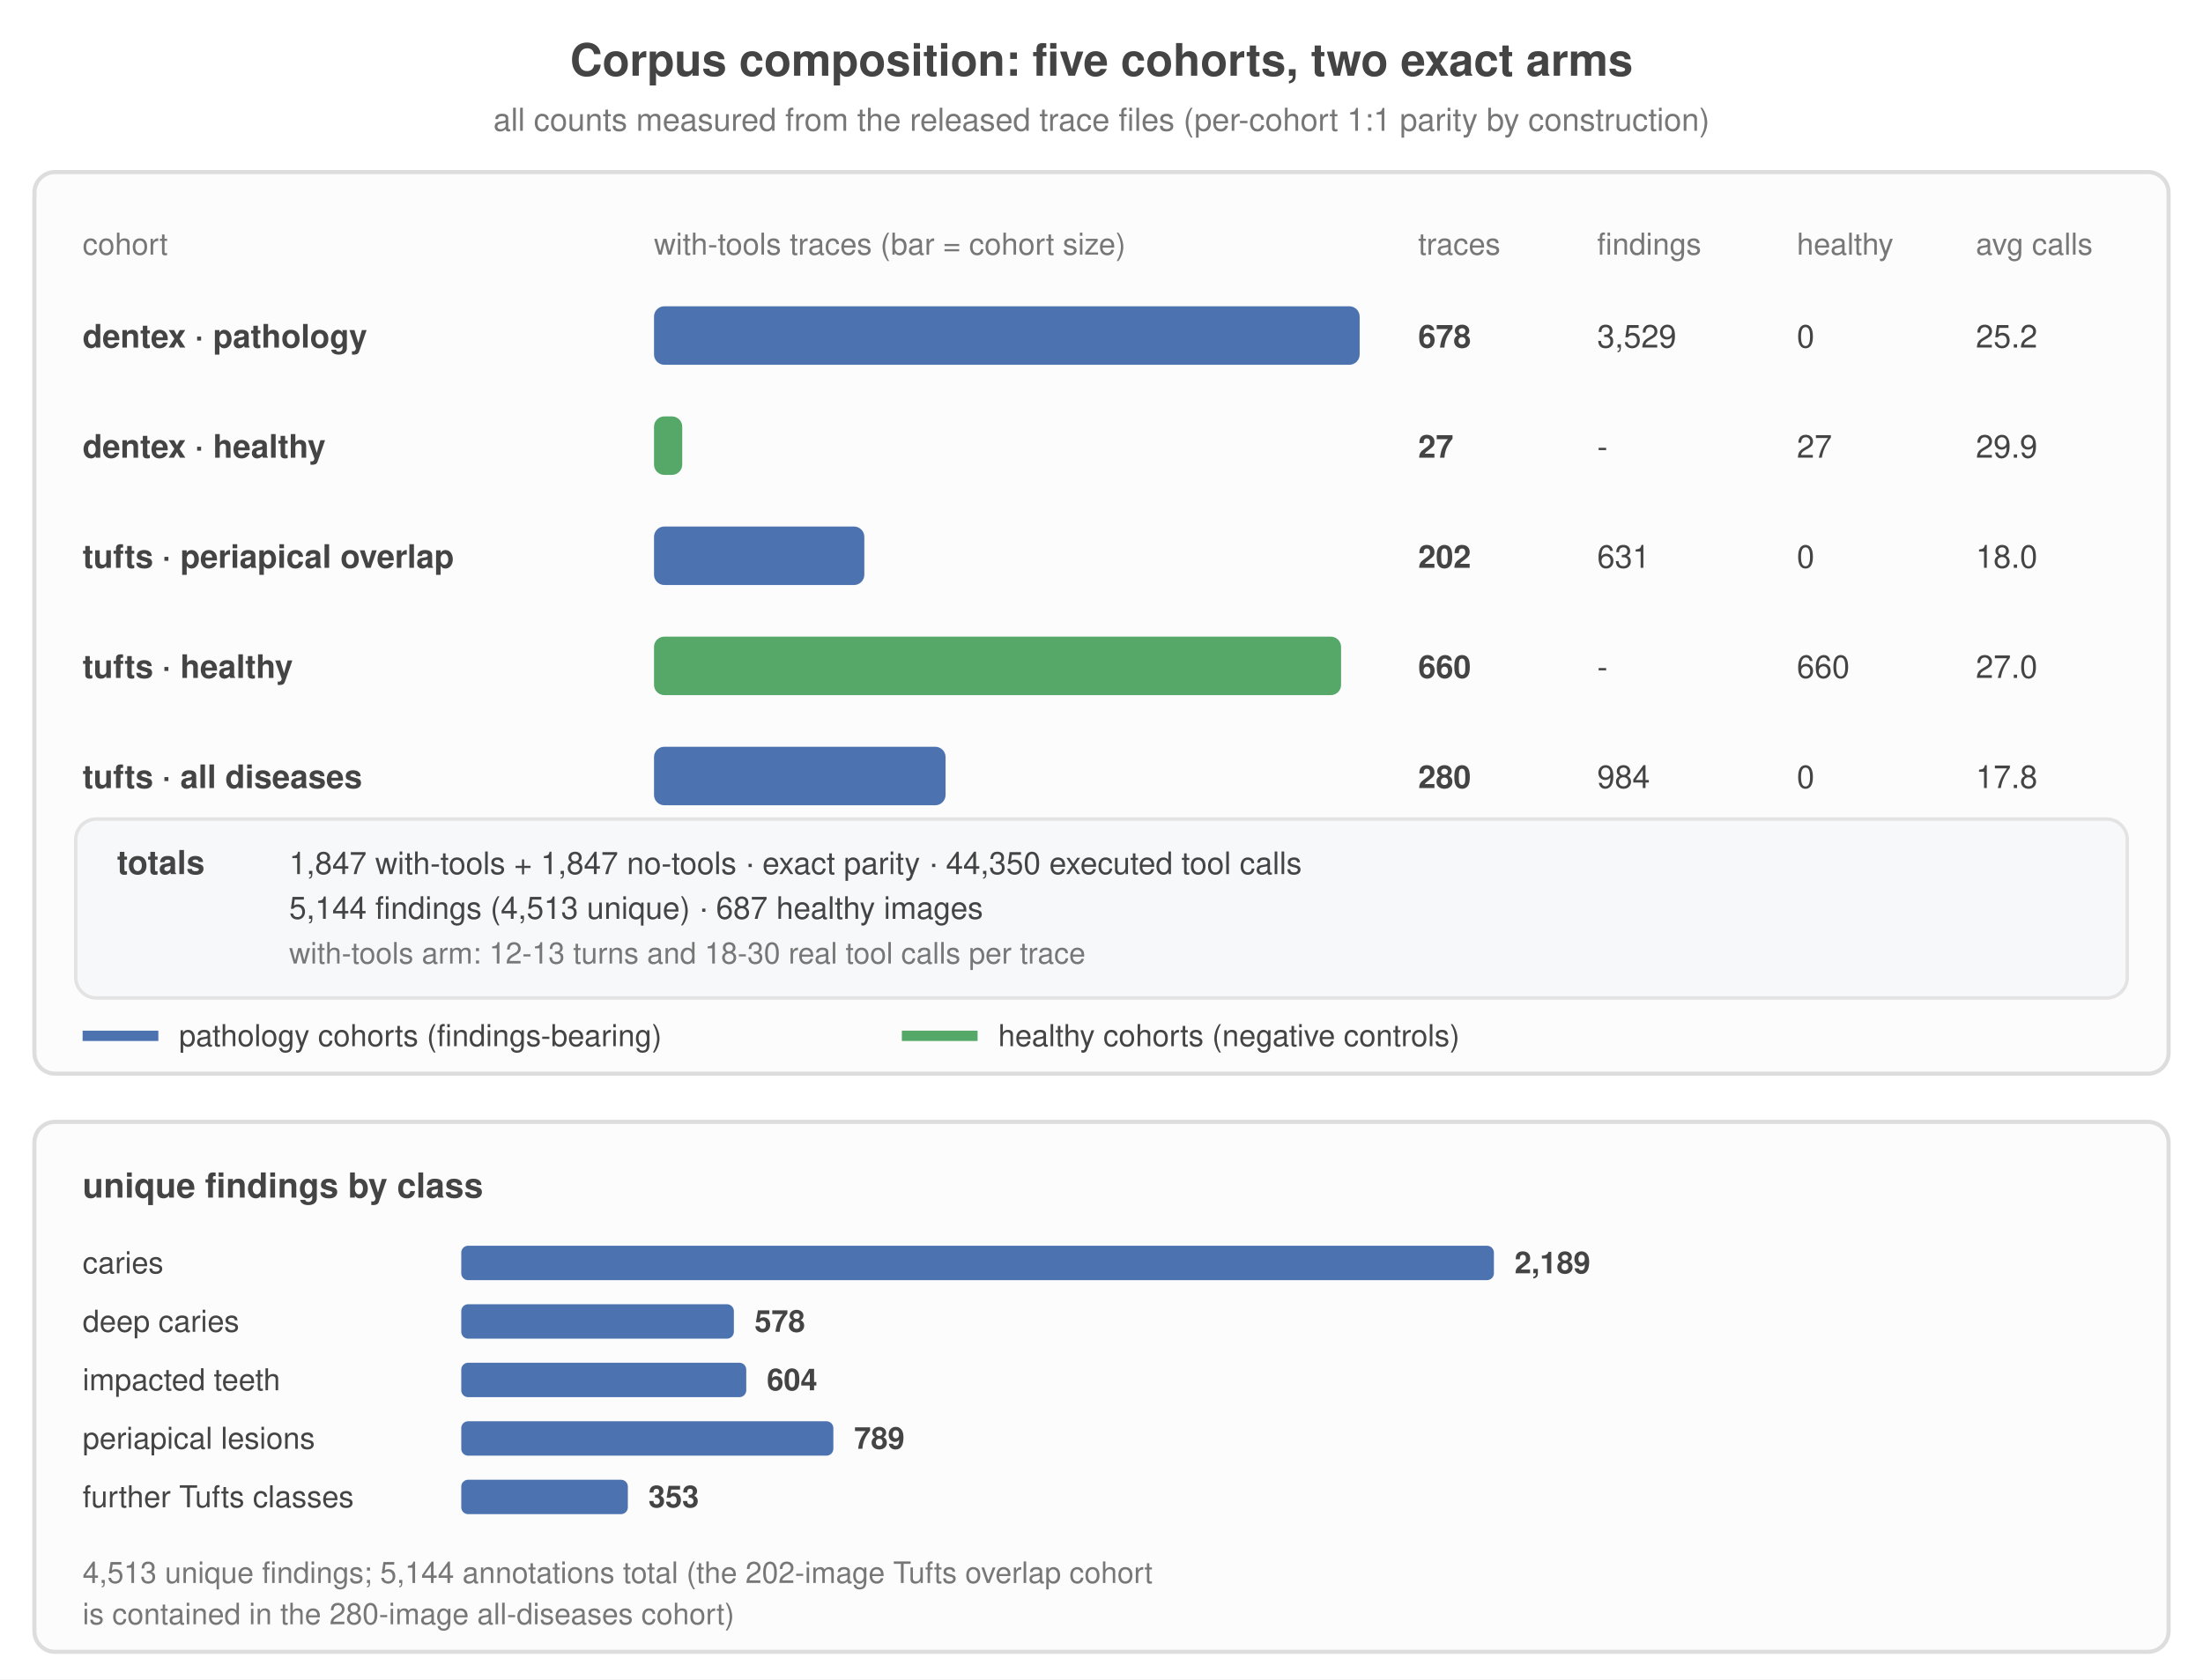
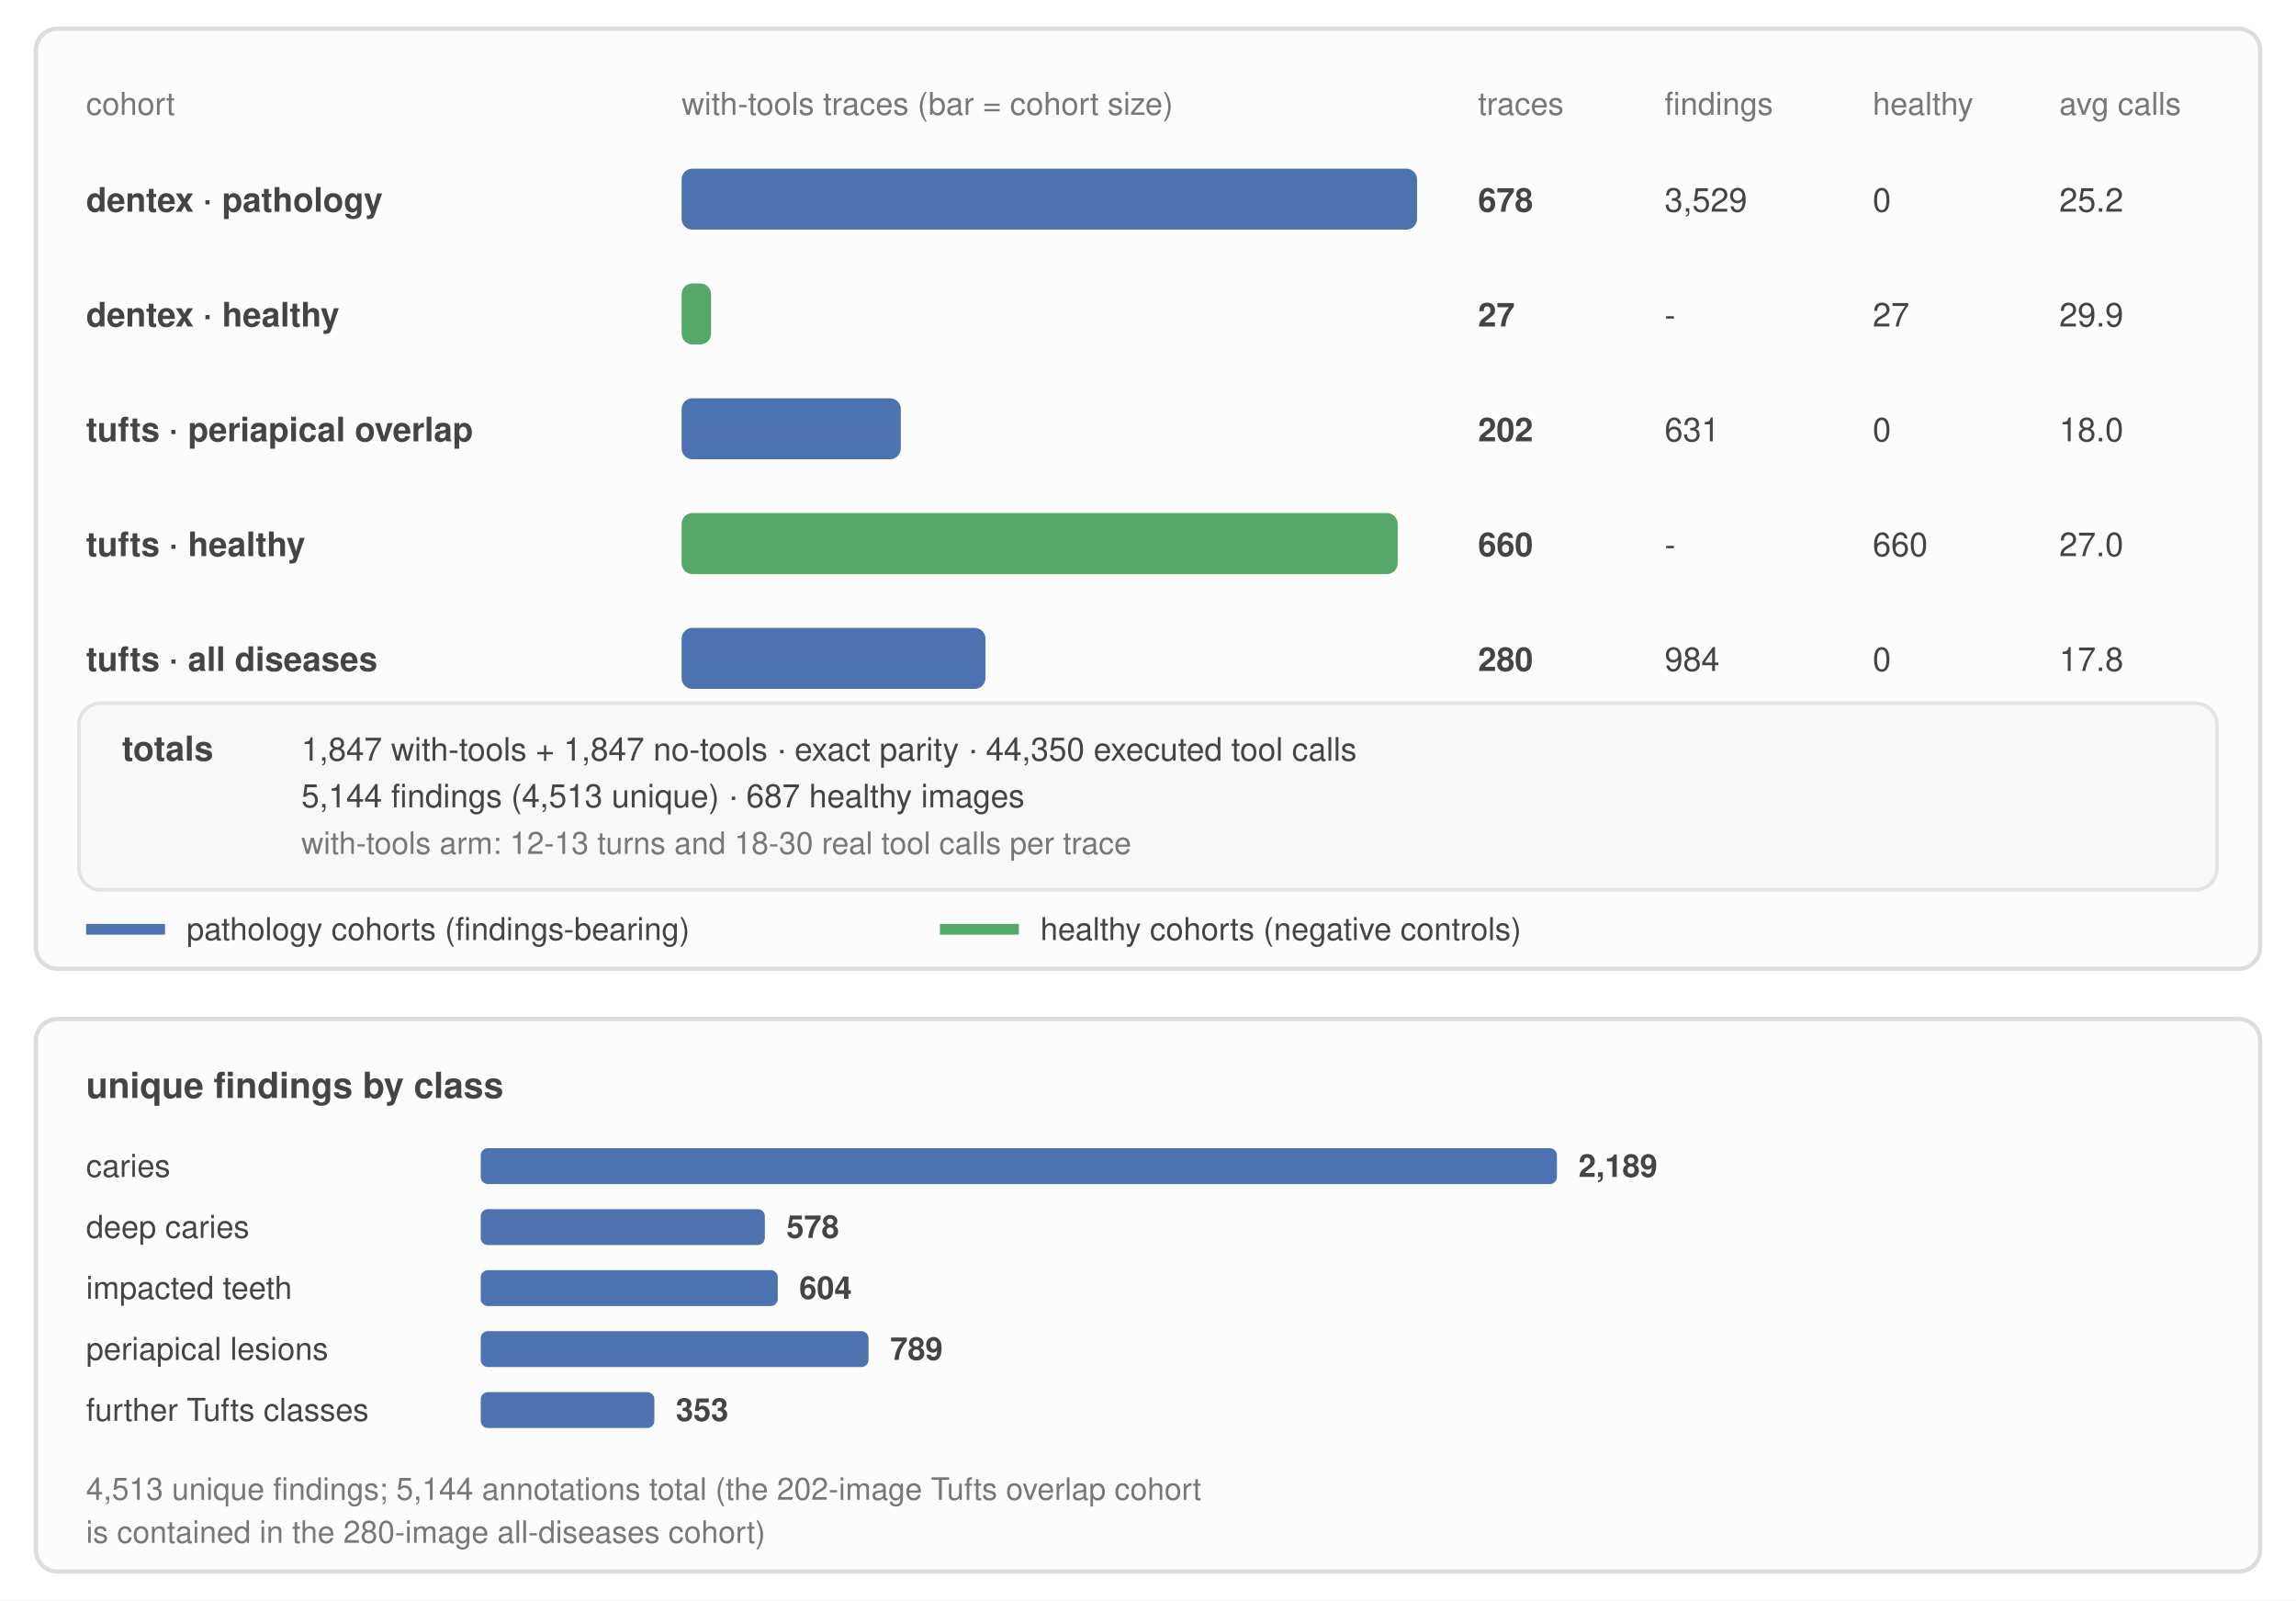
- <svg xmlns="http://www.w3.org/2000/svg" width="640" height="488" viewBox="0 0 640 488">
-   <rect width="640" height="488" fill="#FFFFFF" />
-   <text x="320.0" y="22" font-family="Helvetica" font-size="13" font-weight="bold" text-anchor="middle" fill="#444444">Corpus composition: five cohorts, two exact arms</text>
-   <text x="320.0" y="38" font-family="Helvetica" font-size="9.2" text-anchor="middle" fill="#777777">all counts measured from the released trace files (per-cohort 1:1 parity by construction)</text>
-   <rect x="10" y="50" width="620" height="262" rx="6" fill="#FCFCFD" stroke="#DDDDDD" stroke-width="1.2" />
-   <text x="24" y="74" font-family="Helvetica" font-size="8.8" fill="#777777">cohort</text>
-   <text x="190" y="74" font-family="Helvetica" font-size="8.8" fill="#777777">with-tools traces (bar = cohort size)</text>
-   <text x="412" y="74" font-family="Helvetica" font-size="8.8" fill="#777777">traces</text>
-   <text x="464" y="74" font-family="Helvetica" font-size="8.8" fill="#777777">findings</text>
-   <text x="522" y="74" font-family="Helvetica" font-size="8.8" fill="#777777">healthy</text>
-   <text x="574" y="74" font-family="Helvetica" font-size="8.8" fill="#777777">avg calls</text>
-   <text x="24" y="101" font-family="Helvetica" font-size="9.4" font-weight="bold" fill="#444444">dentex · pathology</text>
-   <rect x="190" y="89" width="205" height="17" rx="3" fill="#4C72B0" stroke="none" stroke-width="0" />
-   <text x="412" y="101" font-family="Helvetica" font-size="9.2" font-weight="bold" fill="#444444">678</text>
-   <text x="464" y="101" font-family="Helvetica" font-size="9.2" fill="#444444">3,529</text>
-   <text x="522" y="101" font-family="Helvetica" font-size="9.2" fill="#444444">0</text>
-   <text x="574" y="101" font-family="Helvetica" font-size="9.2" fill="#444444">25.2</text>
-   <text x="24" y="133" font-family="Helvetica" font-size="9.4" font-weight="bold" fill="#444444">dentex · healthy</text>
-   <rect x="190" y="121" width="8.2" height="17" rx="3" fill="#55A868" stroke="none" stroke-width="0" />
-   <text x="412" y="133" font-family="Helvetica" font-size="9.2" font-weight="bold" fill="#444444">27</text>
-   <text x="464" y="133" font-family="Helvetica" font-size="9.2" fill="#444444">-</text>
-   <text x="522" y="133" font-family="Helvetica" font-size="9.2" fill="#444444">27</text>
-   <text x="574" y="133" font-family="Helvetica" font-size="9.2" fill="#444444">29.9</text>
-   <text x="24" y="165" font-family="Helvetica" font-size="9.4" font-weight="bold" fill="#444444">tufts · periapical overlap</text>
-   <rect x="190" y="153" width="61.1" height="17" rx="3" fill="#4C72B0" stroke="none" stroke-width="0" />
-   <text x="412" y="165" font-family="Helvetica" font-size="9.2" font-weight="bold" fill="#444444">202</text>
-   <text x="464" y="165" font-family="Helvetica" font-size="9.2" fill="#444444">631</text>
-   <text x="522" y="165" font-family="Helvetica" font-size="9.2" fill="#444444">0</text>
-   <text x="574" y="165" font-family="Helvetica" font-size="9.2" fill="#444444">18.0</text>
-   <text x="24" y="197" font-family="Helvetica" font-size="9.4" font-weight="bold" fill="#444444">tufts · healthy</text>
-   <rect x="190" y="185" width="199.6" height="17" rx="3" fill="#55A868" stroke="none" stroke-width="0" />
-   <text x="412" y="197" font-family="Helvetica" font-size="9.2" font-weight="bold" fill="#444444">660</text>
-   <text x="464" y="197" font-family="Helvetica" font-size="9.2" fill="#444444">-</text>
-   <text x="522" y="197" font-family="Helvetica" font-size="9.2" fill="#444444">660</text>
-   <text x="574" y="197" font-family="Helvetica" font-size="9.2" fill="#444444">27.0</text>
-   <text x="24" y="229" font-family="Helvetica" font-size="9.4" font-weight="bold" fill="#444444">tufts · all diseases</text>
-   <rect x="190" y="217" width="84.7" height="17" rx="3" fill="#4C72B0" stroke="none" stroke-width="0" />
-   <text x="412" y="229" font-family="Helvetica" font-size="9.2" font-weight="bold" fill="#444444">280</text>
-   <text x="464" y="229" font-family="Helvetica" font-size="9.2" fill="#444444">984</text>
-   <text x="522" y="229" font-family="Helvetica" font-size="9.2" fill="#444444">0</text>
-   <text x="574" y="229" font-family="Helvetica" font-size="9.2" fill="#444444">17.8</text>
-   <rect x="22" y="238" width="596" height="52" rx="6" fill="#F7F8FA" stroke="#E3E3E3" stroke-width="1.0" />
-   <text x="34" y="254" font-family="Helvetica" font-size="9.6" font-weight="bold" fill="#444444">totals</text>
-   <text x="84" y="254" font-family="Helvetica" font-size="9.0" fill="#444444">1,847 with-tools + 1,847 no-tools · exact parity · 44,350 executed tool calls</text>
-   <text x="84" y="267" font-family="Helvetica" font-size="9.0" fill="#444444">5,144 findings (4,513 unique) · 687 healthy images</text>
-   <text x="84" y="280" font-family="Helvetica" font-size="8.6" fill="#777777">with-tools arm: 12-13 turns and 18-30 real tool calls per trace</text>
-   <line x1="24" y1="301" x2="46" y2="301" stroke="#4C72B0" stroke-width="3" />
-   <text x="52" y="304" font-family="Helvetica" font-size="8.8" fill="#444444">pathology cohorts (findings-bearing)</text>
-   <line x1="262" y1="301" x2="284" y2="301" stroke="#55A868" stroke-width="3" />
-   <text x="290" y="304" font-family="Helvetica" font-size="8.8" fill="#444444">healthy cohorts (negative controls)</text>
-   <rect x="10" y="326" width="620" height="154" rx="6" fill="#FCFCFD" stroke="#DDDDDD" stroke-width="1.2" />
-   <text x="24" y="348" font-family="Helvetica" font-size="10" font-weight="bold" fill="#444444">unique findings by class</text>
-   <text x="24" y="370" font-family="Helvetica" font-size="8.8" fill="#444444">caries</text>
-   <rect x="134" y="362" width="300" height="10" rx="2" fill="#4C72B0" stroke="none" stroke-width="0" />
-   <text x="440.0" y="370" font-family="Helvetica" font-size="8.8" font-weight="bold" fill="#444444">2,189</text>
-   <text x="24" y="387" font-family="Helvetica" font-size="8.8" fill="#444444">deep caries</text>
-   <rect x="134" y="379" width="79.2" height="10" rx="2" fill="#4C72B0" stroke="none" stroke-width="0" />
-   <text x="219.214" y="387" font-family="Helvetica" font-size="8.8" font-weight="bold" fill="#444444">578</text>
-   <text x="24" y="404" font-family="Helvetica" font-size="8.8" fill="#444444">impacted teeth</text>
-   <rect x="134" y="396" width="82.8" height="10" rx="2" fill="#4C72B0" stroke="none" stroke-width="0" />
-   <text x="222.778" y="404" font-family="Helvetica" font-size="8.8" font-weight="bold" fill="#444444">604</text>
-   <text x="24" y="421" font-family="Helvetica" font-size="8.8" fill="#444444">periapical lesions</text>
-   <rect x="134" y="413" width="108.1" height="10" rx="2" fill="#4C72B0" stroke="none" stroke-width="0" />
-   <text x="248.132" y="421" font-family="Helvetica" font-size="8.8" font-weight="bold" fill="#444444">789</text>
-   <text x="24" y="438" font-family="Helvetica" font-size="8.8" fill="#444444">further Tufts classes</text>
-   <rect x="134" y="430" width="48.4" height="10" rx="2" fill="#4C72B0" stroke="none" stroke-width="0" />
-   <text x="188.378" y="438" font-family="Helvetica" font-size="8.8" font-weight="bold" fill="#444444">353</text>
-   <text x="24" y="460" font-family="Helvetica" font-size="8.6" fill="#777777">4,513 unique findings; 5,144 annotations total (the 202-image Tufts overlap cohort</text>
-   <text x="24" y="472" font-family="Helvetica" font-size="8.6" fill="#777777">is contained in the 280-image all-diseases cohort)</text>
+ <svg xmlns="http://www.w3.org/2000/svg" width="640" height="446" viewBox="0 0 640 446">
+   <rect width="640" height="446" fill="#FFFFFF" />
+   <g transform="translate(0,-42)">
+     <rect x="10" y="50" width="620" height="262" rx="6" fill="#FCFCFD" stroke="#DDDDDD" stroke-width="1.2" />
+     <text x="24" y="74" font-family="Helvetica" font-size="8.8" fill="#777777">cohort</text>
+     <text x="190" y="74" font-family="Helvetica" font-size="8.8" fill="#777777">with-tools traces (bar = cohort size)</text>
+     <text x="412" y="74" font-family="Helvetica" font-size="8.8" fill="#777777">traces</text>
+     <text x="464" y="74" font-family="Helvetica" font-size="8.8" fill="#777777">findings</text>
+     <text x="522" y="74" font-family="Helvetica" font-size="8.8" fill="#777777">healthy</text>
+     <text x="574" y="74" font-family="Helvetica" font-size="8.8" fill="#777777">avg calls</text>
+     <text x="24" y="101" font-family="Helvetica" font-size="9.4" font-weight="bold" fill="#444444">dentex · pathology</text>
+     <rect x="190" y="89" width="205" height="17" rx="3" fill="#4C72B0" stroke="none" stroke-width="0" />
+     <text x="412" y="101" font-family="Helvetica" font-size="9.2" font-weight="bold" fill="#444444">678</text>
+     <text x="464" y="101" font-family="Helvetica" font-size="9.2" fill="#444444">3,529</text>
+     <text x="522" y="101" font-family="Helvetica" font-size="9.2" fill="#444444">0</text>
+     <text x="574" y="101" font-family="Helvetica" font-size="9.2" fill="#444444">25.2</text>
+     <text x="24" y="133" font-family="Helvetica" font-size="9.4" font-weight="bold" fill="#444444">dentex · healthy</text>
+     <rect x="190" y="121" width="8.2" height="17" rx="3" fill="#55A868" stroke="none" stroke-width="0" />
+     <text x="412" y="133" font-family="Helvetica" font-size="9.2" font-weight="bold" fill="#444444">27</text>
+     <text x="464" y="133" font-family="Helvetica" font-size="9.2" fill="#444444">-</text>
+     <text x="522" y="133" font-family="Helvetica" font-size="9.2" fill="#444444">27</text>
+     <text x="574" y="133" font-family="Helvetica" font-size="9.2" fill="#444444">29.9</text>
+     <text x="24" y="165" font-family="Helvetica" font-size="9.4" font-weight="bold" fill="#444444">tufts · periapical overlap</text>
+     <rect x="190" y="153" width="61.1" height="17" rx="3" fill="#4C72B0" stroke="none" stroke-width="0" />
+     <text x="412" y="165" font-family="Helvetica" font-size="9.2" font-weight="bold" fill="#444444">202</text>
+     <text x="464" y="165" font-family="Helvetica" font-size="9.2" fill="#444444">631</text>
+     <text x="522" y="165" font-family="Helvetica" font-size="9.2" fill="#444444">0</text>
+     <text x="574" y="165" font-family="Helvetica" font-size="9.2" fill="#444444">18.0</text>
+     <text x="24" y="197" font-family="Helvetica" font-size="9.4" font-weight="bold" fill="#444444">tufts · healthy</text>
+     <rect x="190" y="185" width="199.6" height="17" rx="3" fill="#55A868" stroke="none" stroke-width="0" />
+     <text x="412" y="197" font-family="Helvetica" font-size="9.2" font-weight="bold" fill="#444444">660</text>
+     <text x="464" y="197" font-family="Helvetica" font-size="9.2" fill="#444444">-</text>
+     <text x="522" y="197" font-family="Helvetica" font-size="9.2" fill="#444444">660</text>
+     <text x="574" y="197" font-family="Helvetica" font-size="9.2" fill="#444444">27.0</text>
+     <text x="24" y="229" font-family="Helvetica" font-size="9.4" font-weight="bold" fill="#444444">tufts · all diseases</text>
+     <rect x="190" y="217" width="84.7" height="17" rx="3" fill="#4C72B0" stroke="none" stroke-width="0" />
+     <text x="412" y="229" font-family="Helvetica" font-size="9.2" font-weight="bold" fill="#444444">280</text>
+     <text x="464" y="229" font-family="Helvetica" font-size="9.2" fill="#444444">984</text>
+     <text x="522" y="229" font-family="Helvetica" font-size="9.2" fill="#444444">0</text>
+     <text x="574" y="229" font-family="Helvetica" font-size="9.2" fill="#444444">17.8</text>
+     <rect x="22" y="238" width="596" height="52" rx="6" fill="#F7F8FA" stroke="#E3E3E3" stroke-width="1.0" />
+     <text x="34" y="254" font-family="Helvetica" font-size="9.6" font-weight="bold" fill="#444444">totals</text>
+     <text x="84" y="254" font-family="Helvetica" font-size="9.0" fill="#444444">1,847 with-tools + 1,847 no-tools · exact parity · 44,350 executed tool calls</text>
+     <text x="84" y="267" font-family="Helvetica" font-size="9.0" fill="#444444">5,144 findings (4,513 unique) · 687 healthy images</text>
+     <text x="84" y="280" font-family="Helvetica" font-size="8.6" fill="#777777">with-tools arm: 12-13 turns and 18-30 real tool calls per trace</text>
+     <line x1="24" y1="301" x2="46" y2="301" stroke="#4C72B0" stroke-width="3" />
+     <text x="52" y="304" font-family="Helvetica" font-size="8.8" fill="#444444">pathology cohorts (findings-bearing)</text>
+     <line x1="262" y1="301" x2="284" y2="301" stroke="#55A868" stroke-width="3" />
+     <text x="290" y="304" font-family="Helvetica" font-size="8.8" fill="#444444">healthy cohorts (negative controls)</text>
+     <rect x="10" y="326" width="620" height="154" rx="6" fill="#FCFCFD" stroke="#DDDDDD" stroke-width="1.2" />
+     <text x="24" y="348" font-family="Helvetica" font-size="10" font-weight="bold" fill="#444444">unique findings by class</text>
+     <text x="24" y="370" font-family="Helvetica" font-size="8.8" fill="#444444">caries</text>
+     <rect x="134" y="362" width="300" height="10" rx="2" fill="#4C72B0" stroke="none" stroke-width="0" />
+     <text x="440.0" y="370" font-family="Helvetica" font-size="8.8" font-weight="bold" fill="#444444">2,189</text>
+     <text x="24" y="387" font-family="Helvetica" font-size="8.8" fill="#444444">deep caries</text>
+     <rect x="134" y="379" width="79.2" height="10" rx="2" fill="#4C72B0" stroke="none" stroke-width="0" />
+     <text x="219.214" y="387" font-family="Helvetica" font-size="8.8" font-weight="bold" fill="#444444">578</text>
+     <text x="24" y="404" font-family="Helvetica" font-size="8.8" fill="#444444">impacted teeth</text>
+     <rect x="134" y="396" width="82.8" height="10" rx="2" fill="#4C72B0" stroke="none" stroke-width="0" />
+     <text x="222.778" y="404" font-family="Helvetica" font-size="8.8" font-weight="bold" fill="#444444">604</text>
+     <text x="24" y="421" font-family="Helvetica" font-size="8.8" fill="#444444">periapical lesions</text>
+     <rect x="134" y="413" width="108.1" height="10" rx="2" fill="#4C72B0" stroke="none" stroke-width="0" />
+     <text x="248.132" y="421" font-family="Helvetica" font-size="8.8" font-weight="bold" fill="#444444">789</text>
+     <text x="24" y="438" font-family="Helvetica" font-size="8.8" fill="#444444">further Tufts classes</text>
+     <rect x="134" y="430" width="48.4" height="10" rx="2" fill="#4C72B0" stroke="none" stroke-width="0" />
+     <text x="188.378" y="438" font-family="Helvetica" font-size="8.8" font-weight="bold" fill="#444444">353</text>
+     <text x="24" y="460" font-family="Helvetica" font-size="8.6" fill="#777777">4,513 unique findings; 5,144 annotations total (the 202-image Tufts overlap cohort</text>
+     <text x="24" y="472" font-family="Helvetica" font-size="8.6" fill="#777777">is contained in the 280-image all-diseases cohort)</text>
+   </g>
</svg>
